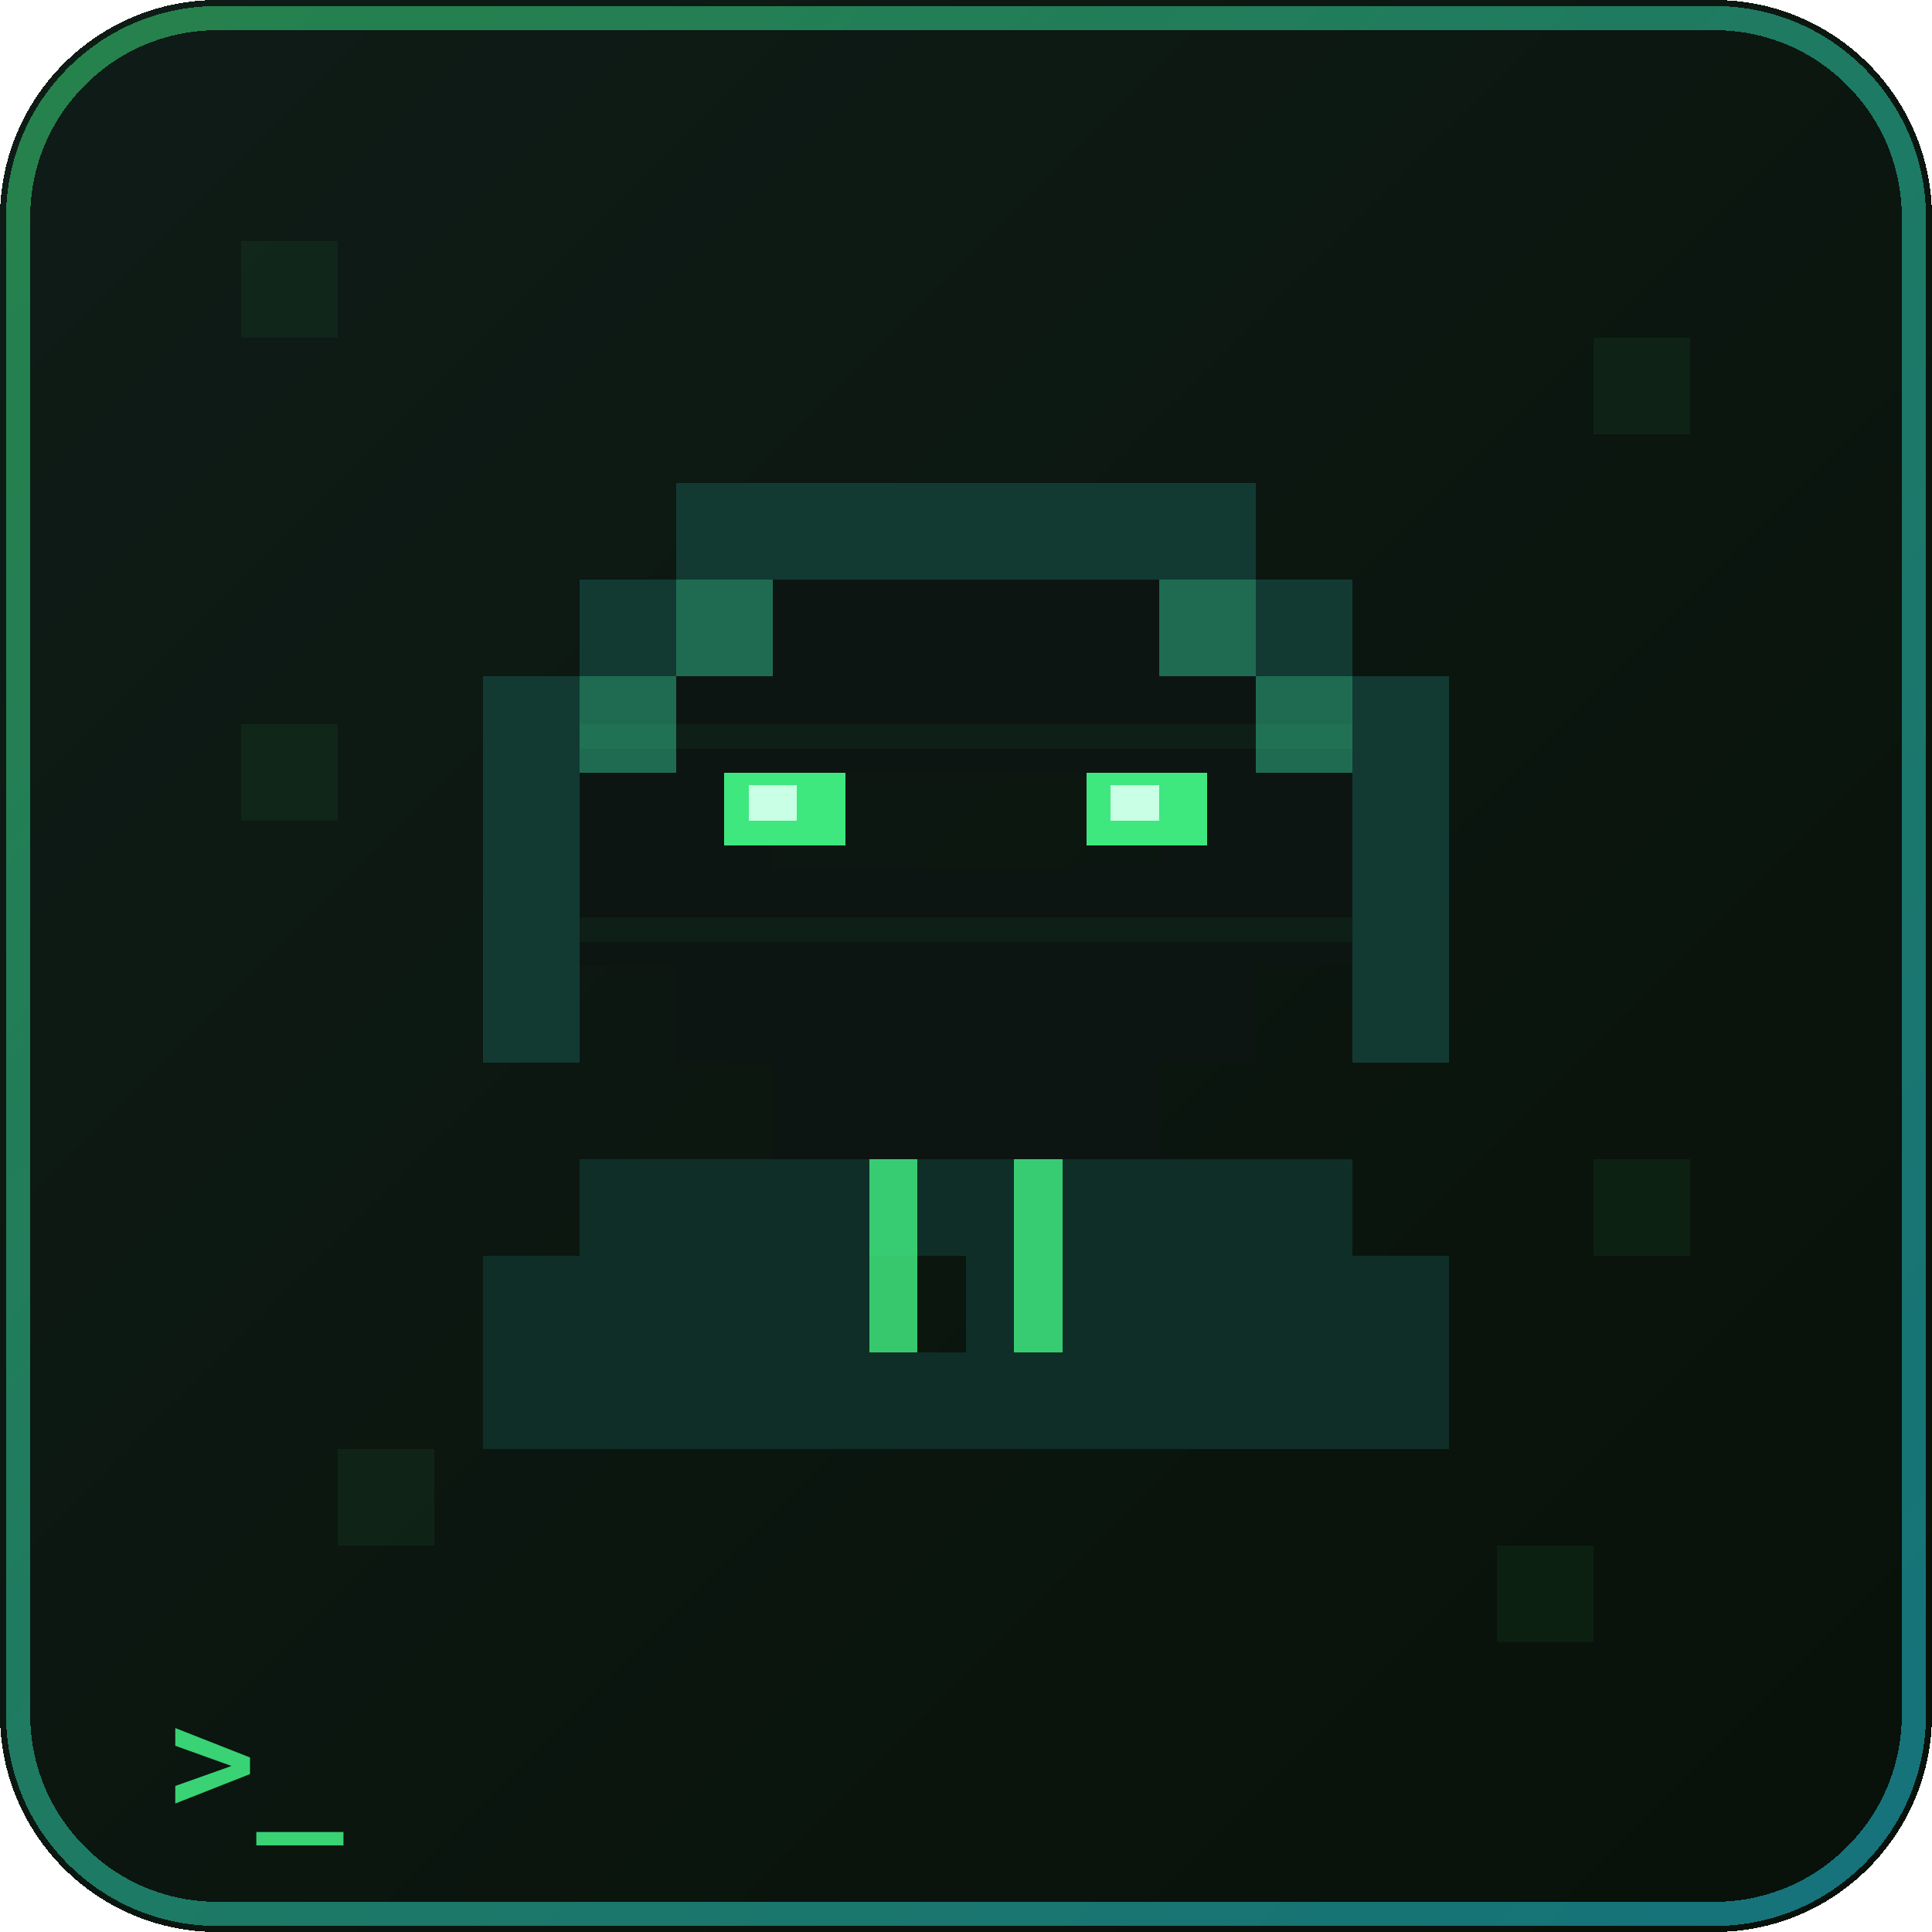
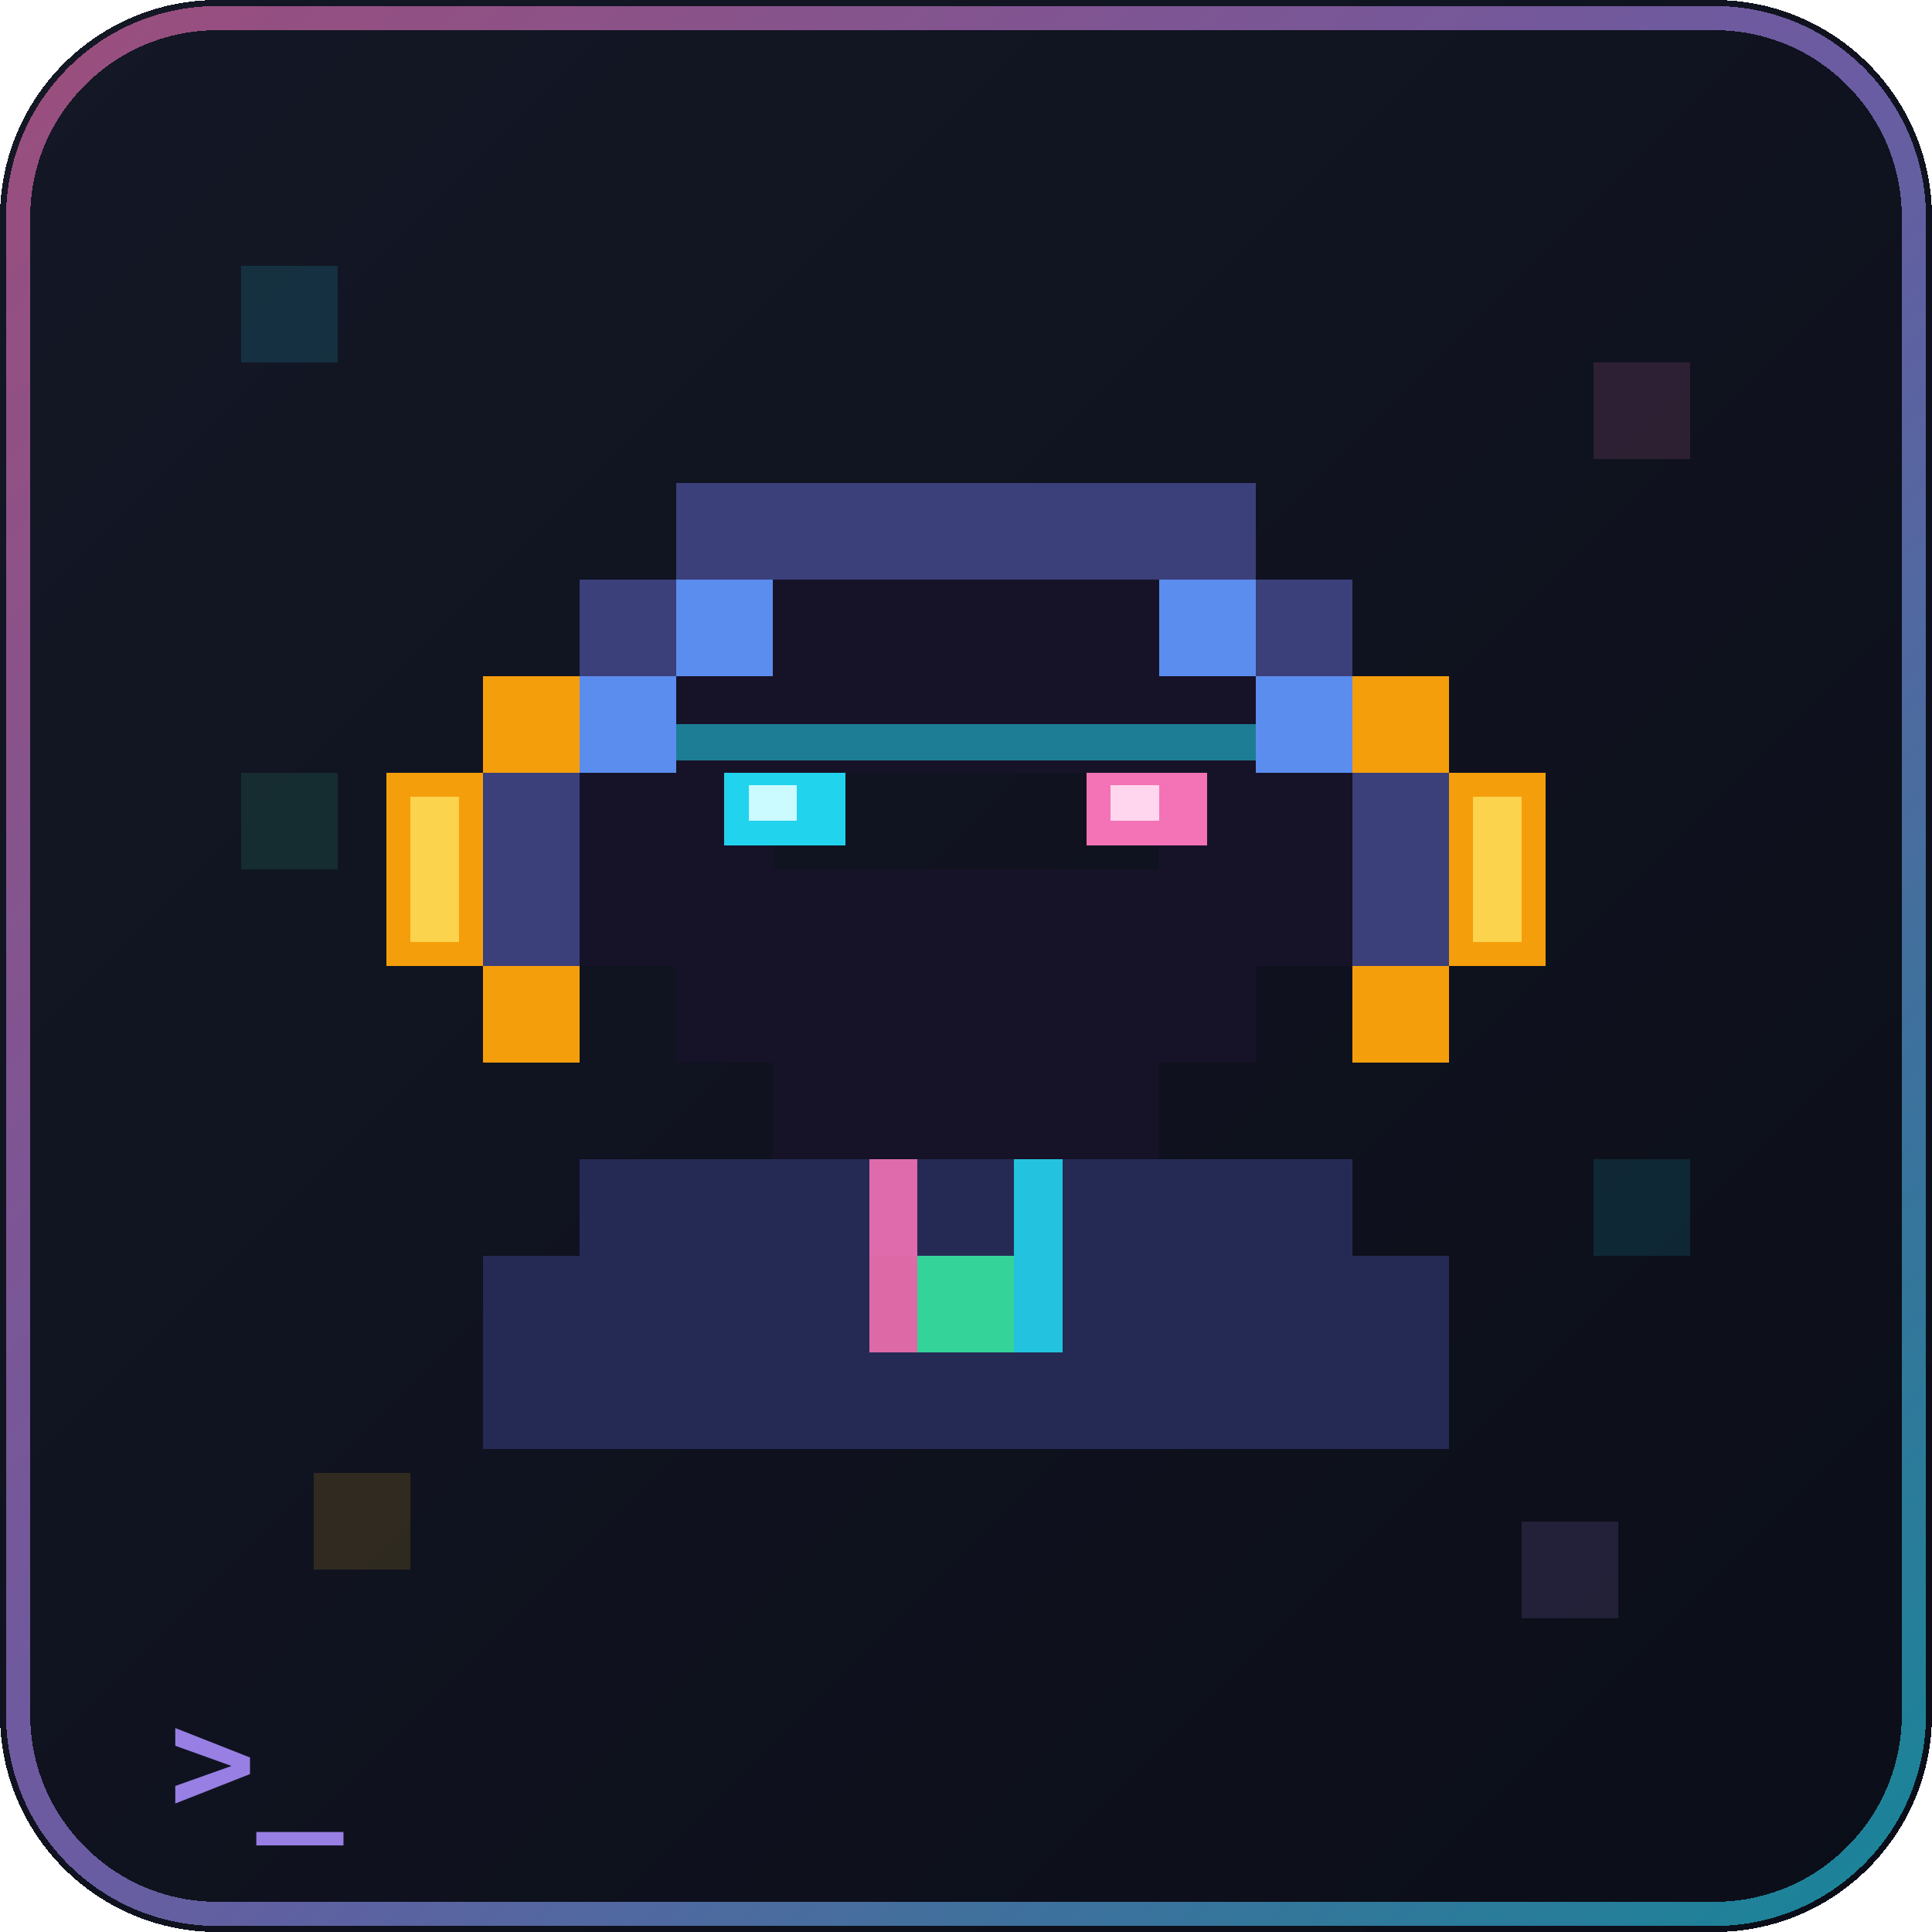
<svg xmlns="http://www.w3.org/2000/svg" viewBox="0 0 160 160" width="160" height="160" role="img" aria-label="quantumflux43 hacker avatar" shape-rendering="crispEdges">
  <defs>
    <linearGradient id="bg" x1="0" y1="0" x2="1" y2="1">
-       <stop offset="0" stop-color="#0f1c17" />
-       <stop offset="1" stop-color="#081109" />
+       <stop offset="0" stop-color="#141826" />
+       <stop offset="1" stop-color="#0b0e18" />
    </linearGradient>
    <linearGradient id="rim" x1="0" y1="0" x2="1" y2="1">
-       <stop offset="0" stop-color="#3ee87f" />
+       <stop offset="0" stop-color="#f472b6" />
+       <stop offset="0.5" stop-color="#a78bfa" />
      <stop offset="1" stop-color="#22d3ee" />
    </linearGradient>
  </defs>
  <rect width="160" height="160" rx="18" fill="url(#bg)" />
-   <rect x="1.5" y="1.5" width="157" height="157" rx="16.5" fill="none" stroke="url(#rim)" stroke-width="2" opacity="0.5" />
-   <g fill="#3ee87f" opacity="0.06">
-     <rect x="20" y="20" width="8" height="8" />
-     <rect x="132" y="28" width="8" height="8" />
-     <rect x="28" y="120" width="8" height="8" />
-     <rect x="124" y="128" width="8" height="8" />
-     <rect x="20" y="60" width="8" height="8" />
-     <rect x="132" y="96" width="8" height="8" />
-   </g>
-   <g fill="#123a33">
+   <rect x="1.5" y="1.5" width="157" height="157" rx="16.5" fill="none" stroke="url(#rim)" stroke-width="2" opacity="0.6" />
+   <rect x="20" y="22" width="8" height="8" fill="#22d3ee" opacity="0.14" />
+   <rect x="132" y="30" width="8" height="8" fill="#f472b6" opacity="0.14" />
+   <rect x="26" y="122" width="8" height="8" fill="#fbbf24" opacity="0.14" />
+   <rect x="126" y="126" width="8" height="8" fill="#a78bfa" opacity="0.14" />
+   <rect x="20" y="64" width="8" height="8" fill="#34d399" opacity="0.12" />
+   <rect x="132" y="96" width="8" height="8" fill="#22d3ee" opacity="0.12" />
+   <g fill="#3b3f7a">
    <rect x="40" y="56" width="8" height="8" />
    <rect x="48" y="48" width="8" height="8" />
    <rect x="56" y="40" width="8" height="8" />
    <rect x="64" y="40" width="8" height="8" />
    <rect x="72" y="40" width="8" height="8" />
    <rect x="80" y="40" width="8" height="8" />
    <rect x="88" y="40" width="8" height="8" />
    <rect x="96" y="40" width="8" height="8" />
    <rect x="104" y="48" width="8" height="8" />
    <rect x="112" y="56" width="8" height="8" />
    <rect x="40" y="64" width="8" height="8" />
    <rect x="112" y="64" width="8" height="8" />
    <rect x="40" y="72" width="8" height="8" />
    <rect x="112" y="72" width="8" height="8" />
    <rect x="40" y="80" width="8" height="8" />
    <rect x="112" y="80" width="8" height="8" />
  </g>
-   <g fill="#1f6b52">
+   <g fill="#5b8def">
    <rect x="48" y="56" width="8" height="8" />
    <rect x="56" y="48" width="8" height="8" />
    <rect x="104" y="56" width="8" height="8" />
    <rect x="96" y="48" width="8" height="8" />
  </g>
-   <g fill="#0c1512">
+   <g fill="#161328">
    <rect x="56" y="56" width="8" height="8" />
    <rect x="64" y="48" width="8" height="8" />
    <rect x="72" y="48" width="8" height="8" />
    <rect x="80" y="48" width="8" height="8" />
    <rect x="88" y="48" width="8" height="8" />
    <rect x="96" y="56" width="8" height="8" />
    <rect x="56" y="64" width="8" height="8" />
    <rect x="64" y="56" width="8" height="8" />
    <rect x="72" y="56" width="8" height="8" />
    <rect x="80" y="56" width="8" height="8" />
    <rect x="88" y="56" width="8" height="8" />
    <rect x="96" y="64" width="8" height="8" />
    <rect x="48" y="64" width="8" height="8" />
    <rect x="104" y="64" width="8" height="8" />
    <rect x="48" y="72" width="8" height="8" />
    <rect x="56" y="72" width="8" height="8" />
    <rect x="64" y="72" width="8" height="8" />
    <rect x="72" y="72" width="8" height="8" />
    <rect x="80" y="72" width="8" height="8" />
    <rect x="88" y="72" width="8" height="8" />
    <rect x="96" y="72" width="8" height="8" />
    <rect x="104" y="72" width="8" height="8" />
    <rect x="56" y="80" width="8" height="8" />
    <rect x="64" y="80" width="8" height="8" />
    <rect x="72" y="80" width="8" height="8" />
    <rect x="80" y="80" width="8" height="8" />
    <rect x="88" y="80" width="8" height="8" />
    <rect x="96" y="80" width="8" height="8" />
    <rect x="64" y="88" width="8" height="8" />
    <rect x="72" y="88" width="8" height="8" />
    <rect x="80" y="88" width="8" height="8" />
    <rect x="88" y="88" width="8" height="8" />
  </g>
-   <g fill="#3ee87f">
-     <rect x="60" y="64" width="10" height="6" />
-     <rect x="90" y="64" width="10" height="6" />
+   <rect x="56" y="60" width="48" height="3" fill="#22d3ee" opacity="0.55" />
+   <rect x="60" y="64" width="10" height="6" fill="#22d3ee" />
+   <rect x="90" y="64" width="10" height="6" fill="#f472b6" />
+   <rect x="62" y="65" width="4" height="3" fill="#ccfbff" />
+   <rect x="92" y="65" width="4" height="3" fill="#ffd6ee" />
+   <g fill="#f59e0b">
+     <rect x="40" y="56" width="8" height="8" />
+     <rect x="32" y="64" width="8" height="8" />
+     <rect x="32" y="72" width="8" height="8" />
+     <rect x="40" y="80" width="8" height="8" />
+     <rect x="112" y="56" width="8" height="8" />
+     <rect x="120" y="64" width="8" height="8" />
+     <rect x="120" y="72" width="8" height="8" />
+     <rect x="112" y="80" width="8" height="8" />
  </g>
-   <g fill="#c9ffe4">
-     <rect x="62" y="65" width="4" height="3" />
-     <rect x="92" y="65" width="4" height="3" />
+   <g fill="#fcd34d">
+     <rect x="34" y="66" width="4" height="12" />
+     <rect x="122" y="66" width="4" height="12" />
  </g>
-   <g fill="#0f2e28">
+   <g fill="#252a55">
    <rect x="48" y="96" width="8" height="8" />
    <rect x="56" y="96" width="8" height="8" />
    <rect x="64" y="96" width="8" height="8" />
    <rect x="72" y="96" width="8" height="8" />
    <rect x="80" y="96" width="8" height="8" />
    <rect x="88" y="96" width="8" height="8" />
    <rect x="96" y="96" width="8" height="8" />
    <rect x="104" y="96" width="8" height="8" />
    <rect x="40" y="104" width="8" height="8" />
    <rect x="48" y="104" width="8" height="8" />
    <rect x="56" y="104" width="8" height="8" />
    <rect x="64" y="104" width="8" height="8" />
    <rect x="80" y="104" width="8" height="8" />
    <rect x="88" y="104" width="8" height="8" />
    <rect x="96" y="104" width="8" height="8" />
    <rect x="104" y="104" width="8" height="8" />
    <rect x="112" y="104" width="8" height="8" />
    <rect x="40" y="112" width="8" height="8" />
    <rect x="48" y="112" width="8" height="8" />
    <rect x="56" y="112" width="8" height="8" />
    <rect x="64" y="112" width="8" height="8" />
    <rect x="72" y="112" width="8" height="8" />
    <rect x="80" y="112" width="8" height="8" />
    <rect x="88" y="112" width="8" height="8" />
    <rect x="96" y="112" width="8" height="8" />
    <rect x="104" y="112" width="8" height="8" />
    <rect x="112" y="112" width="8" height="8" />
  </g>
-   <g fill="#3ee87f" opacity="0.85">
-     <rect x="72" y="96" width="4" height="16" />
-     <rect x="84" y="96" width="4" height="16" />
-   </g>
-   <g fill="#3ee87f" opacity="0.05">
-     <rect x="48" y="60" width="64" height="2" />
-     <rect x="48" y="76" width="64" height="2" />
-   </g>
-   <text x="14" y="150" font-family="'JetBrains Mono',monospace" font-size="12" font-weight="700" fill="#3ee87f" opacity="0.9">&gt;_</text>
+   <rect x="72" y="96" width="4" height="16" fill="#f472b6" opacity="0.9" />
+   <rect x="84" y="96" width="4" height="16" fill="#22d3ee" opacity="0.9" />
+   <rect x="76" y="104" width="8" height="8" fill="#34d399" />
+   <text x="14" y="150" font-family="'JetBrains Mono',monospace" font-size="12" font-weight="700" fill="#a78bfa" opacity="0.9">&gt;_</text>
</svg>
